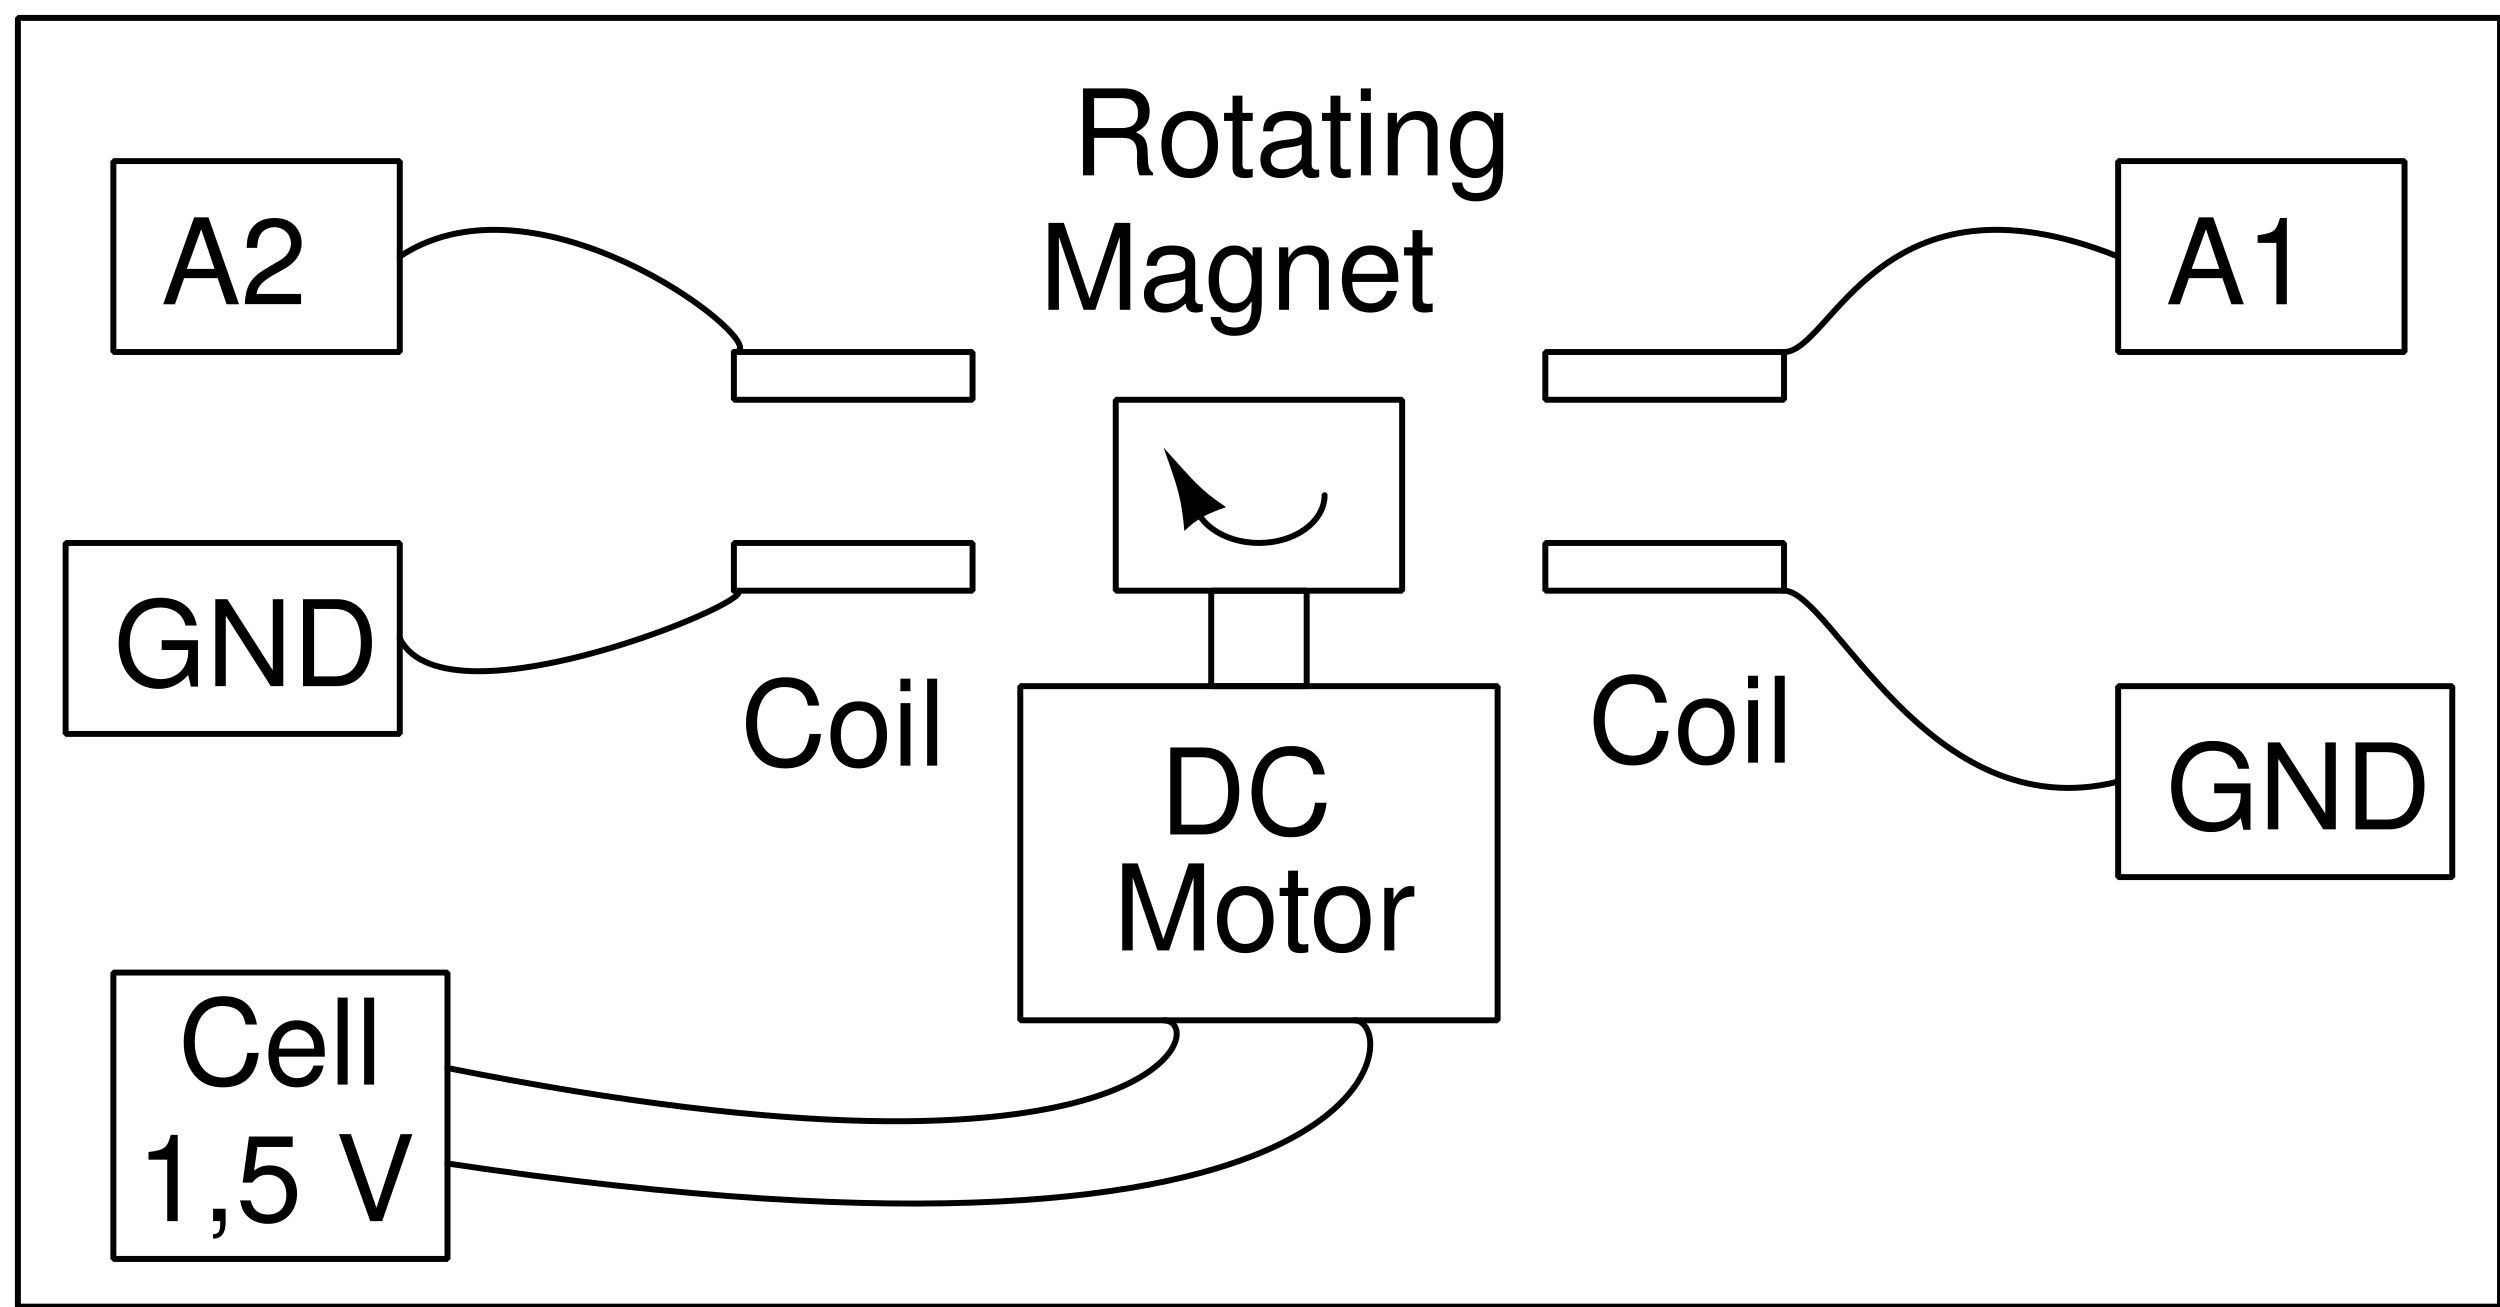
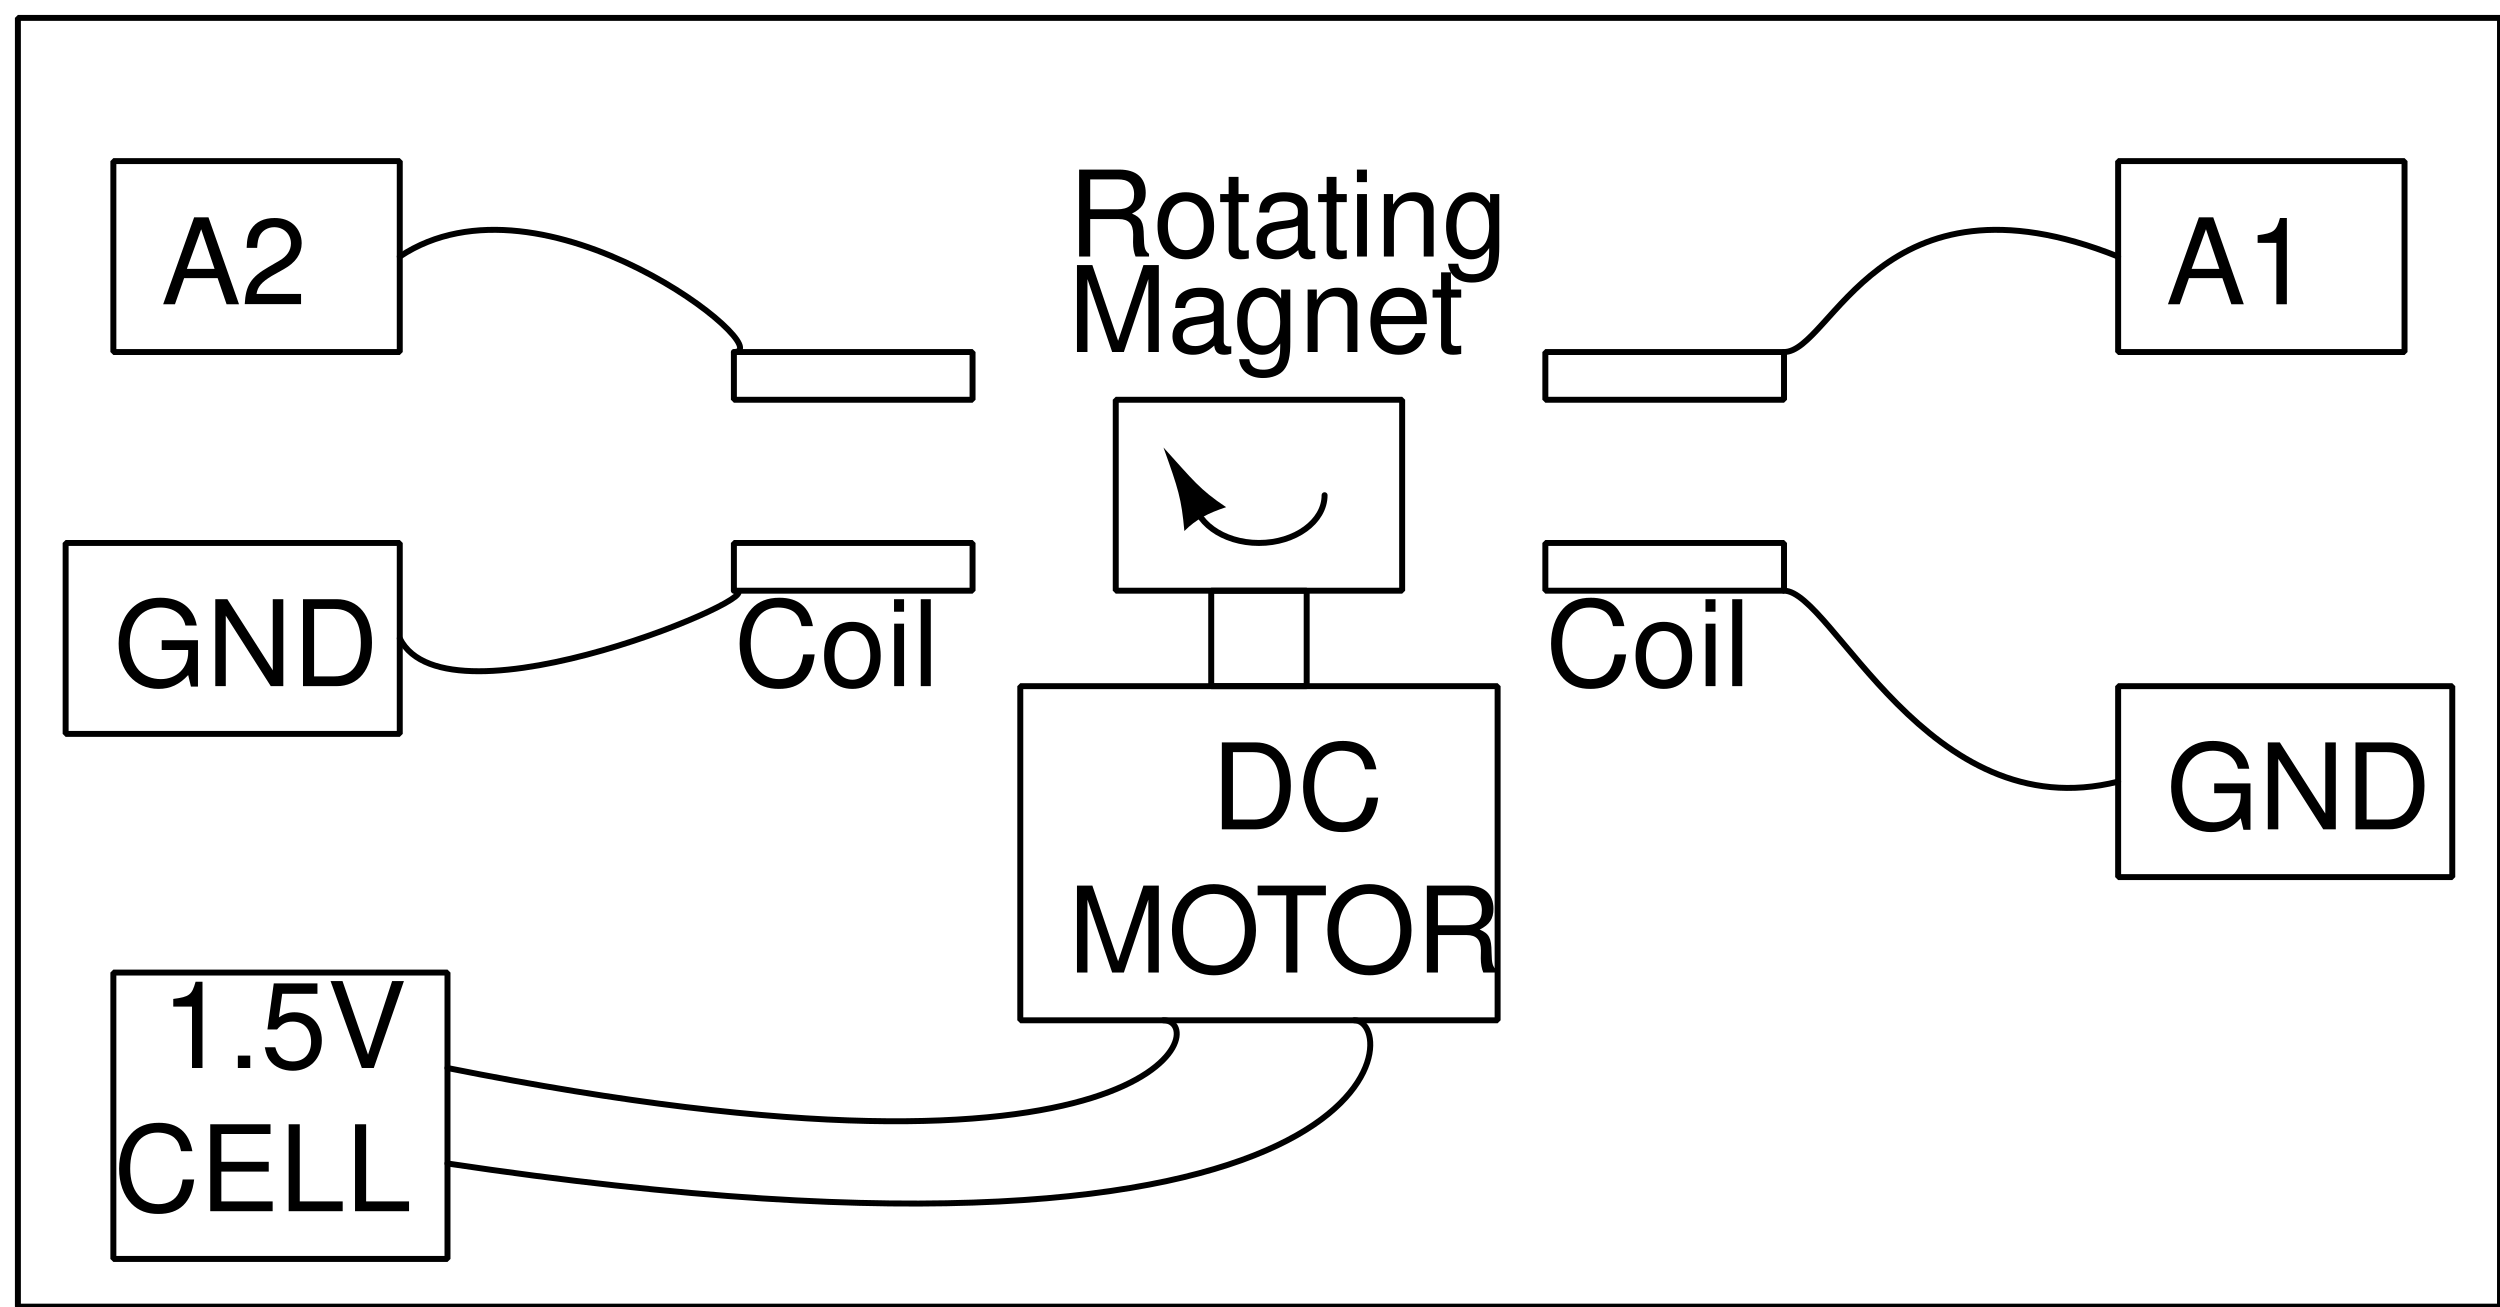
<svg xmlns="http://www.w3.org/2000/svg" version="1.1" id="ac-generator" width="100%" height="100%" viewBox="-6 -6 838 438">
-   <defs id="defs129" />
-   <text font-size="40" id="text6" style="font-size:40px;font-family:Helvetica;fill:#000000;stroke:none" x="367.171" y="312.563">
-     <tspan x="367.171" y="312.563" id="tspan4">Motor</tspan>
-   </text>
-   <text font-size="40" id="text12" style="font-size:40px;font-family:Helvetica;fill:#000000;stroke:none" x="382.714" y="273.713">
-     <tspan x="382.714" y="273.713" id="tspan10">DC</tspan>
-   </text>
-   <path style="fill:none;stroke:#000000;stroke-width:2;stroke-linecap:round;stroke-linejoin:bevel" id="path16" d="M 336,224 V 336 H 496 V 224 Z" />
-   <path style="fill:none;stroke:#000000;stroke-width:2;stroke-linecap:round;stroke-linejoin:bevel" id="path18" d="m 400,192 v 32 h 32 v -32 z" />
-   <path style="fill:none;stroke:#000000;stroke-width:2;stroke-linecap:round;stroke-linejoin:bevel" id="path20" d="m 368,128 v 64 h 96 v -64 z" />
-   <path style="fill:none;stroke:#000000;stroke-width:2;stroke-linecap:round;stroke-linejoin:bevel" id="path22" d="m 394,160 a 22,16 0 0 0 44,0" />
-   <path style="fill:#000000;stroke:none" id="path24" d="m 405,164 c -9,-6 -11,-9 -21,-20 5,14 6,17 7,28 4,-4 8,-6 14,-8" />
-   <text font-size="40" id="text28" style="font-size:40px;font-family:Helvetica;fill:#000000;stroke:none" x="353.31" y="52.777">Rotating</text>
-   <path style="fill:none;stroke:#000000;stroke-width:2;stroke-linecap:round;stroke-linejoin:bevel" id="path32" d="m 512,112 v 16 h 80 v -16 z" />
-   <path style="fill:none;stroke:#000000;stroke-width:2;stroke-linecap:round;stroke-linejoin:bevel" id="path34" d="m 512,176 v 16 h 80 v -16 z" />
-   <text font-size="40" id="text44" style="font-size:40px;font-family:Helvetica;fill:#000000;stroke:none" x="720" y="96">
-     <tspan x="720" y="96" id="tspan42">A1</tspan>
-   </text>
-   <path style="fill:none;stroke:#000000;stroke-width:2;stroke-linecap:round;stroke-linejoin:bevel" id="path48" d="m 704,48 v 64 h 96 V 48 Z" />
-   <text font-size="40" id="text52" style="font-size:40px;font-family:Helvetica;fill:#000000;stroke:none" x="720" y="272">
-     <tspan x="720" y="272" id="tspan50">GND</tspan>
-   </text>
-   <path style="fill:none;stroke:#000000;stroke-width:2;stroke-linecap:round;stroke-linejoin:bevel" id="path56" d="m 704,224 v 64 h 112 v -64 z" />
-   <text font-size="40" id="text66" style="font-size:40px;font-family:Helvetica;fill:#000000;stroke:none" x="39.701" y="403.326">
-     <tspan x="39.701" y="403.326" id="tspan64">1,5 V</tspan>
-   </text>
-   <text font-size="40" id="text72" style="font-size:40px;font-family:Helvetica;fill:#000000;stroke:none" x="53.654" y="357.557">
-     <tspan x="53.654" y="357.557" id="tspan70">Cell</tspan>
-   </text>
-   <path style="fill:none;stroke:#000000;stroke-width:2;stroke-linecap:round;stroke-linejoin:bevel" id="path76" d="m 32,320 v 96 h 112 v -96 z" />
-   <path style="fill:none;stroke:#000000;stroke-width:2;stroke-linecap:round;stroke-linejoin:bevel" id="path78" d="m 32,48 v 64 h 96 V 48 Z" />
-   <path style="fill:none;stroke:#000000;stroke-width:2;stroke-linecap:round;stroke-linejoin:bevel" id="path80" d="m 240,112 v 16 h 80 v -16 z" />
-   <path style="fill:none;stroke:#000000;stroke-width:2;stroke-linecap:round;stroke-linejoin:bevel" id="path82" d="m 240,176 v 16 h 80 v -16 z" />
-   <text font-size="40" id="text86" style="font-size:40px;font-family:Helvetica;fill:#000000;stroke:none" x="242.133" y="250.65">
-     <tspan x="242.133" y="250.65" id="tspan84">Coil</tspan>
-   </text>
-   <text font-size="40" id="text92" style="font-size:40px;font-family:Helvetica;fill:#000000;stroke:none" x="176" y="176">
-     <tspan x="176" y="176" id="tspan90" />
-   </text>
-   <text font-size="40" id="text98" style="font-size:40px;font-family:Helvetica;fill:#000000;stroke:none" x="48" y="96">
-     <tspan x="48" y="96" id="tspan96">A2</tspan>
-   </text>
-   <path style="fill:none;stroke:#000000;stroke-width:2;stroke-linecap:round;stroke-linejoin:bevel" id="path102" d="m 592,112 c 16,0 32,-64 112,-32" />
-   <path style="fill:none;stroke:#000000;stroke-width:2;stroke-linecap:round;stroke-linejoin:bevel" id="path104" d="m 592,192 c 16,0 48,80 112,64" />
-   <path style="fill:none;stroke:#000000;stroke-width:2;stroke-linecap:round;stroke-linejoin:bevel" id="path106" d="m 16,176 v 64 h 112 v -64 z" />
-   <text font-size="40" id="text110" style="font-size:40px;font-family:Helvetica;fill:#000000;stroke:none" x="32" y="224">
-     <tspan x="32" y="224" id="tspan108">GND</tspan>
-   </text>
-   <path style="fill:none;stroke:#000000;stroke-width:2;stroke-linecap:round;stroke-linejoin:bevel" id="path114" d="m 240,192 c 16,0 -96,48 -112,16" />
-   <path style="fill:none;stroke:#000000;stroke-width:2;stroke-linecap:round;stroke-linejoin:bevel" id="path116" d="M 240,112 C 256,112 176,48 128,80" />
-   <path style="fill:none;stroke:#000000;stroke-width:2;stroke-linecap:round;stroke-linejoin:bevel" id="path118" d="m 384,336 c 16,0 0,64 -240,16" />
-   <path style="fill:none;stroke:#000000;stroke-width:2;stroke-linecap:round;stroke-linejoin:bevel" id="path120" d="m 448,336 c 16,0 16,96 -304,48" />
-   <path style="fill:none;stroke:#000000;stroke-width:2;stroke-linecap:round;stroke-linejoin:bevel" id="path122" d="M 0,0 V 432 H 832 V 0 Z" />
-   <text font-size="40" id="text86-3" style="font-size:40px;font-family:Helvetica;fill:#000000;stroke:none" x="526.253" y="249.658">
-     <tspan x="526.253" y="249.658" id="tspan84-6">Coil</tspan>
-   </text>
-   <text font-size="40" id="text28-7" style="font-size:40px;font-family:Helvetica;fill:#000000;stroke:none" x="342.432" y="97.854">Magnet</text>
+   <g stroke="black">
+     <g transform="matrix(   1    0   -0    1 400 272)" fill="#000000">
+       <text stroke="none" font-family="Helvetica" font-size="40">
+         <tspan x="0" y="0">DC</tspan>
+       </text>
+     </g>
+     <g transform="matrix(   1    0   -0    1 352 320)" fill="#000000">
+       <text stroke="none" font-family="Helvetica" font-size="40">
+         <tspan x="0" y="0">MOTOR</tspan>
+       </text>
+     </g>
+     <path d="M336,224 L336,336 496,336 496,224 z" fill="none" stroke-width="2" stroke-linejoin="bevel" stroke-linecap="round" stroke="#000000" />
+     <path d="M400,192 L400,224 432,224 432,192 z" fill="none" stroke-width="2" stroke-linejoin="bevel" stroke-linecap="round" stroke="#000000" />
+     <path d="M368,128 L368,192 464,192 464,128 z" fill="none" stroke-width="2" stroke-linejoin="bevel" stroke-linecap="round" stroke="#000000" />
+     <path d="M394,160 A22,16 0 0,0 438,160 " fill="none" stroke-width="2" stroke-linejoin="bevel" stroke-linecap="round" stroke="#000000" />
+     <path d="M405,164 C396,158 394,155 384,144 C389,158 390,161 391,172 C395,168 399,166 405,164 " fill="#000000" stroke="none" />
+     <g transform="matrix(   1    0   -0    1 352 112)" fill="#000000">
+       <text stroke="none" font-family="Helvetica" font-size="40">
+         <tspan x="0" y="0">Magnet</tspan>
+       </text>
+     </g>
+     <path d="M512,112 L512,128 592,128 592,112 z" fill="none" stroke-width="2" stroke-linejoin="bevel" stroke-linecap="round" stroke="#000000" />
+     <path d="M512,176 L512,192 592,192 592,176 z" fill="none" stroke-width="2" stroke-linejoin="bevel" stroke-linecap="round" stroke="#000000" />
+     <g transform="matrix(   1    0   -0    1 512 224)" fill="#000000">
+       <text stroke="none" font-family="Helvetica" font-size="40">
+         <tspan x="0" y="0">Coil</tspan>
+       </text>
+     </g>
+     <g transform="matrix(   1    0   -0    1 720  96)" fill="#000000">
+       <text stroke="none" font-family="Helvetica" font-size="40">
+         <tspan x="0" y="0">A1</tspan>
+       </text>
+     </g>
+     <path d="M704,48 L704,112 800,112 800,48 z" fill="none" stroke-width="2" stroke-linejoin="bevel" stroke-linecap="round" stroke="#000000" />
+     <g transform="matrix(   1    0   -0    1 720 272)" fill="#000000">
+       <text stroke="none" font-family="Helvetica" font-size="40">
+         <tspan x="0" y="0">GND</tspan>
+       </text>
+     </g>
+     <path d="M704,224 L704,288 816,288 816,224 z" fill="none" stroke-width="2" stroke-linejoin="bevel" stroke-linecap="round" stroke="#000000" />
+     <g transform="matrix(   1    0   -0    1 352  80)" fill="#000000">
+       <text stroke="none" font-family="Helvetica" font-size="40">
+         <tspan x="0" y="0">Rotating</tspan>
+       </text>
+     </g>
+     <g transform="matrix(   1    0   -0    1  48 352)" fill="#000000">
+       <text stroke="none" font-family="Helvetica" font-size="40">
+         <tspan x="0" y="0">1.5V</tspan>
+       </text>
+     </g>
+     <g transform="matrix(   1    0   -0    1  32 400)" fill="#000000">
+       <text stroke="none" font-family="Helvetica" font-size="40">
+         <tspan x="0" y="0">CELL</tspan>
+       </text>
+     </g>
+     <path d="M32,320 L32,416 144,416 144,320 z" fill="none" stroke-width="2" stroke-linejoin="bevel" stroke-linecap="round" stroke="#000000" />
+     <path d="M32,48 L32,112 128,112 128,48 z" fill="none" stroke-width="2" stroke-linejoin="bevel" stroke-linecap="round" stroke="#000000" />
+     <path d="M240,112 L240,128 320,128 320,112 z" fill="none" stroke-width="2" stroke-linejoin="bevel" stroke-linecap="round" stroke="#000000" />
+     <path d="M240,176 L240,192 320,192 320,176 z" fill="none" stroke-width="2" stroke-linejoin="bevel" stroke-linecap="round" stroke="#000000" />
+     <g transform="matrix(   1    0   -0    1 240 224)" fill="#000000">
+       <text stroke="none" font-family="Helvetica" font-size="40">
+         <tspan x="0" y="0">Coil</tspan>
+       </text>
+     </g>
+     <g transform="matrix(   1    0   -0    1 176 176)" fill="#000000">
+       <text stroke="none" font-family="Helvetica" font-size="40">
+         <tspan x="0" y="0" />
+       </text>
+     </g>
+     <g transform="matrix(   1    0   -0    1  48  96)" fill="#000000">
+       <text stroke="none" font-family="Helvetica" font-size="40">
+         <tspan x="0" y="0">A2</tspan>
+       </text>
+     </g>
+     <path d="M592,112 C608,112 624,48 704,80 " fill="none" stroke-width="2" stroke-linejoin="bevel" stroke-linecap="round" stroke="#000000" />
+     <path d="M592,192 C608,192 640,272 704,256 " fill="none" stroke-width="2" stroke-linejoin="bevel" stroke-linecap="round" stroke="#000000" />
+     <path d="M16,176 L16,240 128,240 128,176 z" fill="none" stroke-width="2" stroke-linejoin="bevel" stroke-linecap="round" stroke="#000000" />
+     <g transform="matrix(   1    0   -0    1  32 224)" fill="#000000">
+       <text stroke="none" font-family="Helvetica" font-size="40">
+         <tspan x="0" y="0">GND</tspan>
+       </text>
+     </g>
+     <path d="M240,192 C256,192 144,240 128,208 " fill="none" stroke-width="2" stroke-linejoin="bevel" stroke-linecap="round" stroke="#000000" />
+     <path d="M240,112 C256,112 176,48 128,80 " fill="none" stroke-width="2" stroke-linejoin="bevel" stroke-linecap="round" stroke="#000000" />
+     <path d="M384,336 C400,336 384,400 144,352 " fill="none" stroke-width="2" stroke-linejoin="bevel" stroke-linecap="round" stroke="#000000" />
+     <path d="M448,336 C464,336 464,432 144,384 " fill="none" stroke-width="2" stroke-linejoin="bevel" stroke-linecap="round" stroke="#000000" />
+     <path d="M0,0 L0,432 832,432 832,0 z" fill="none" stroke-width="2" stroke-linejoin="bevel" stroke-linecap="round" stroke="#000000" />
+   </g>
</svg>
